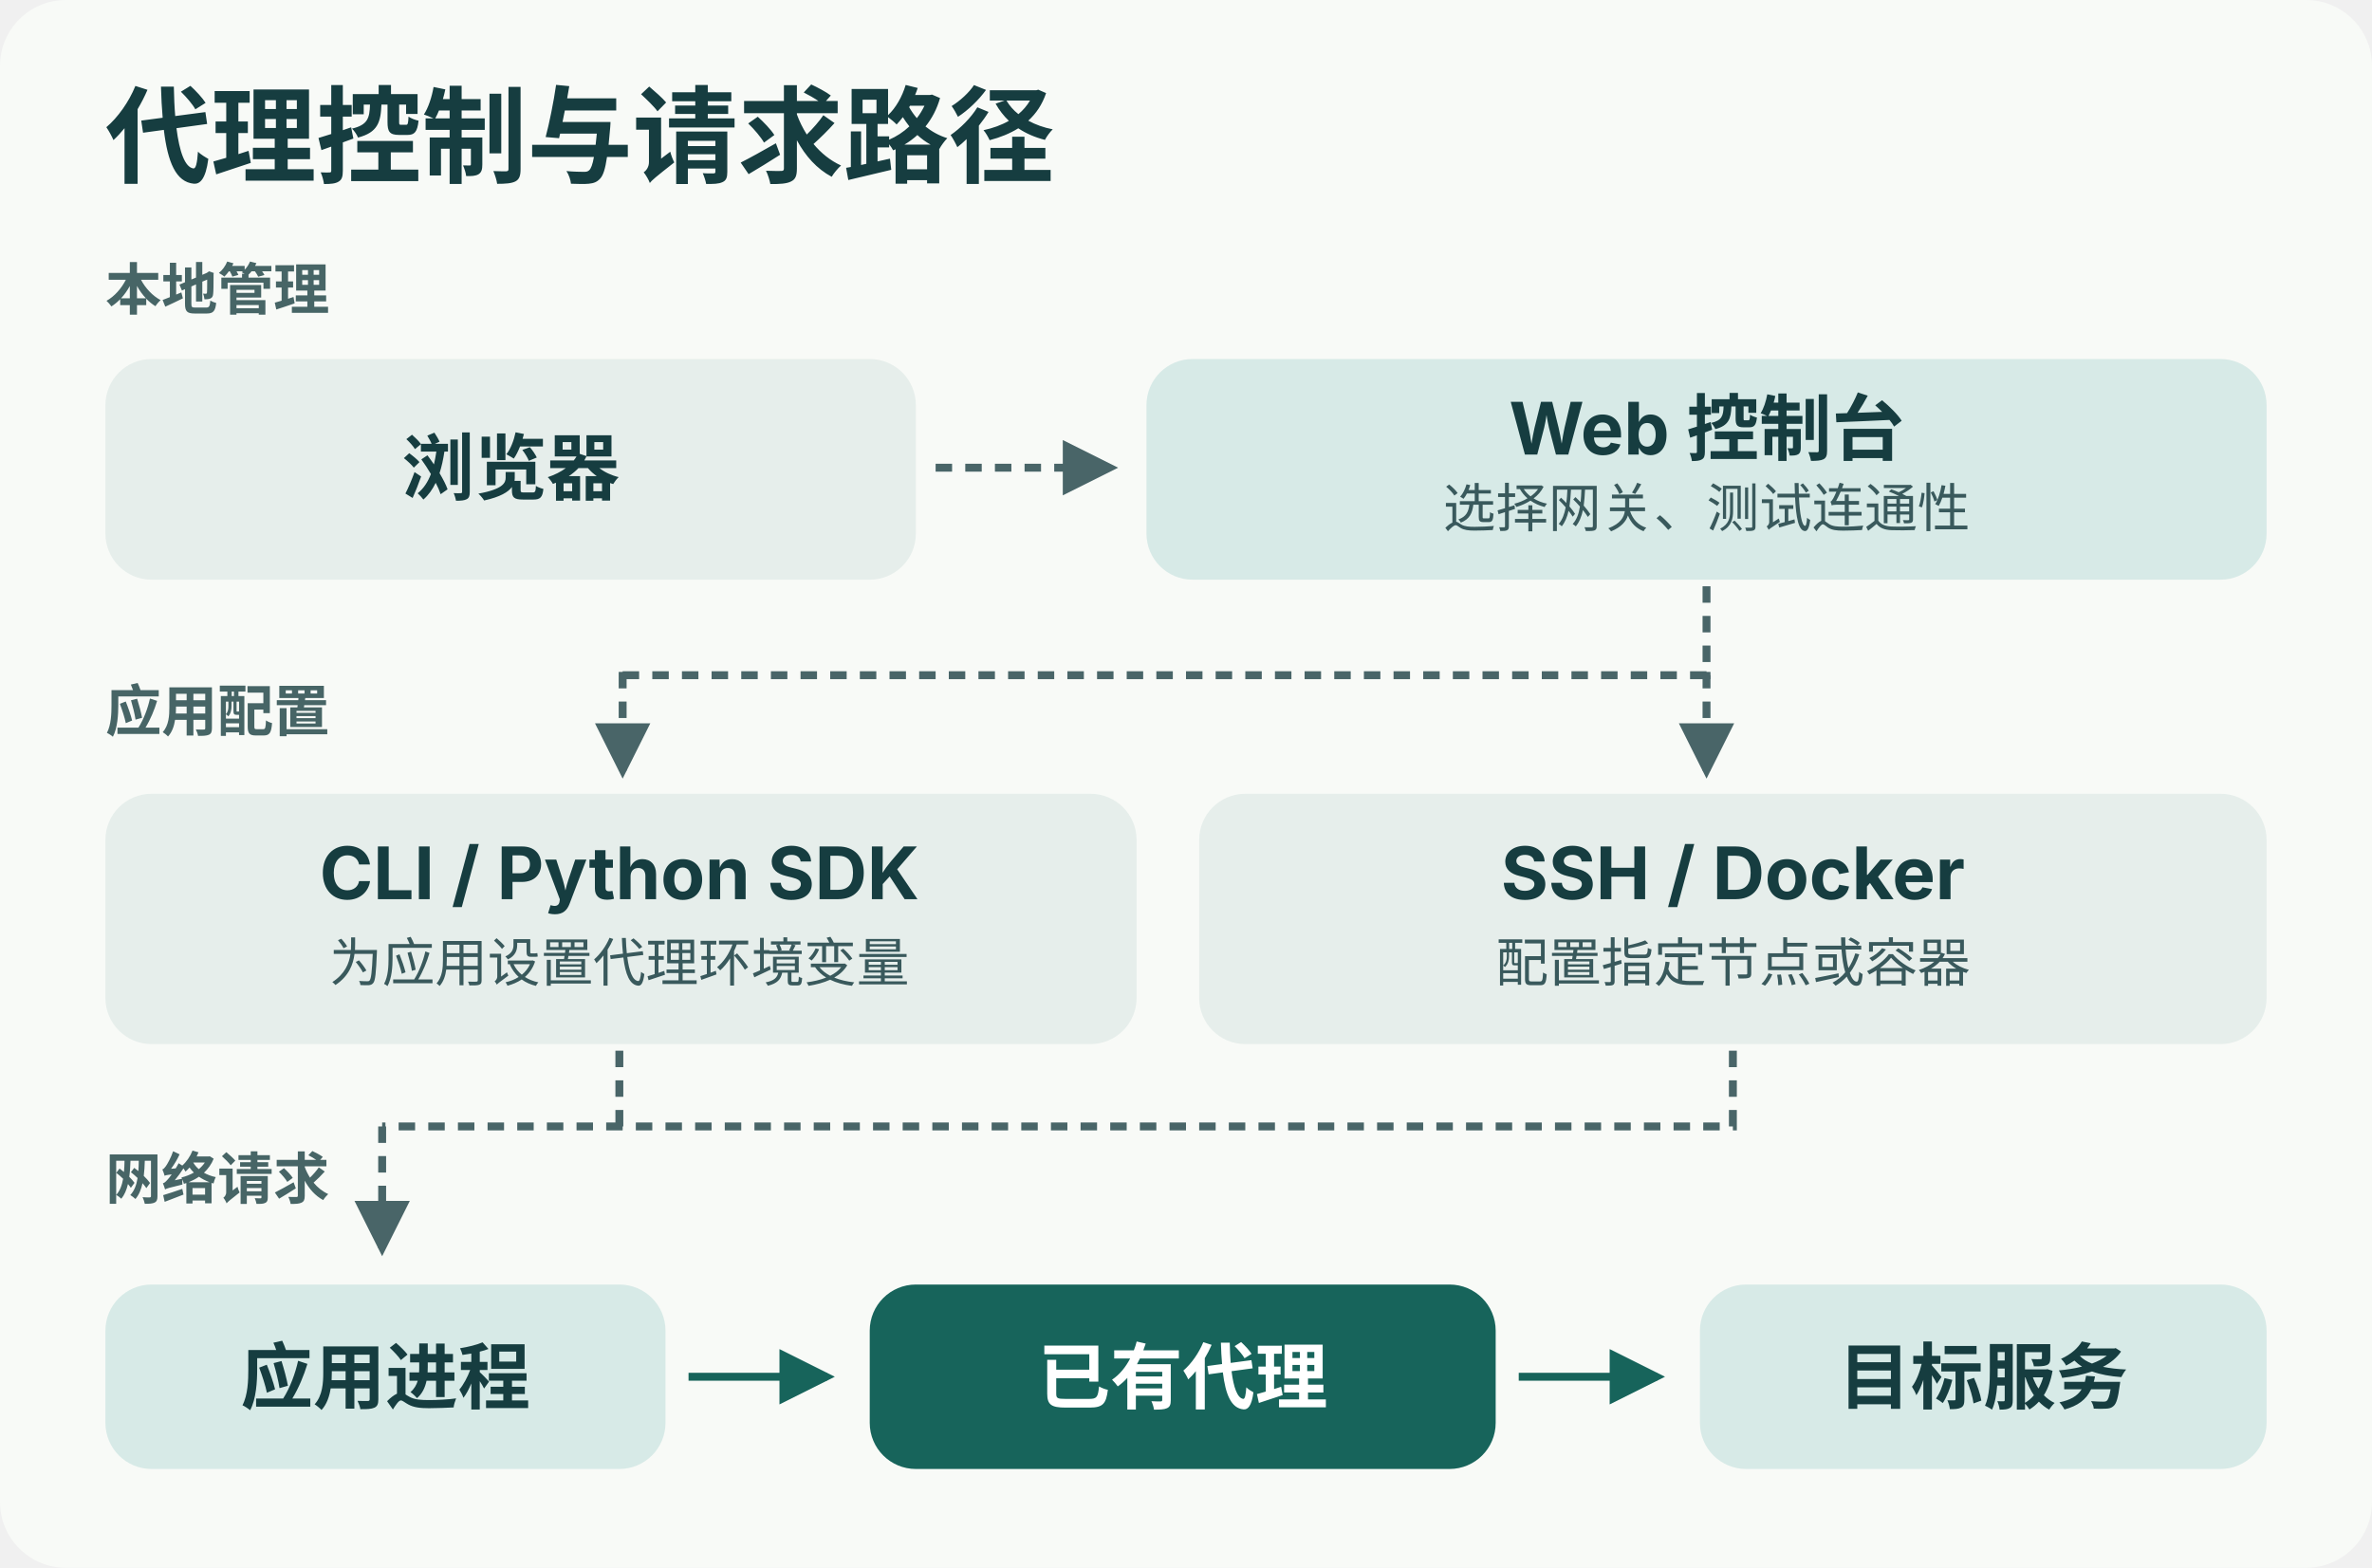
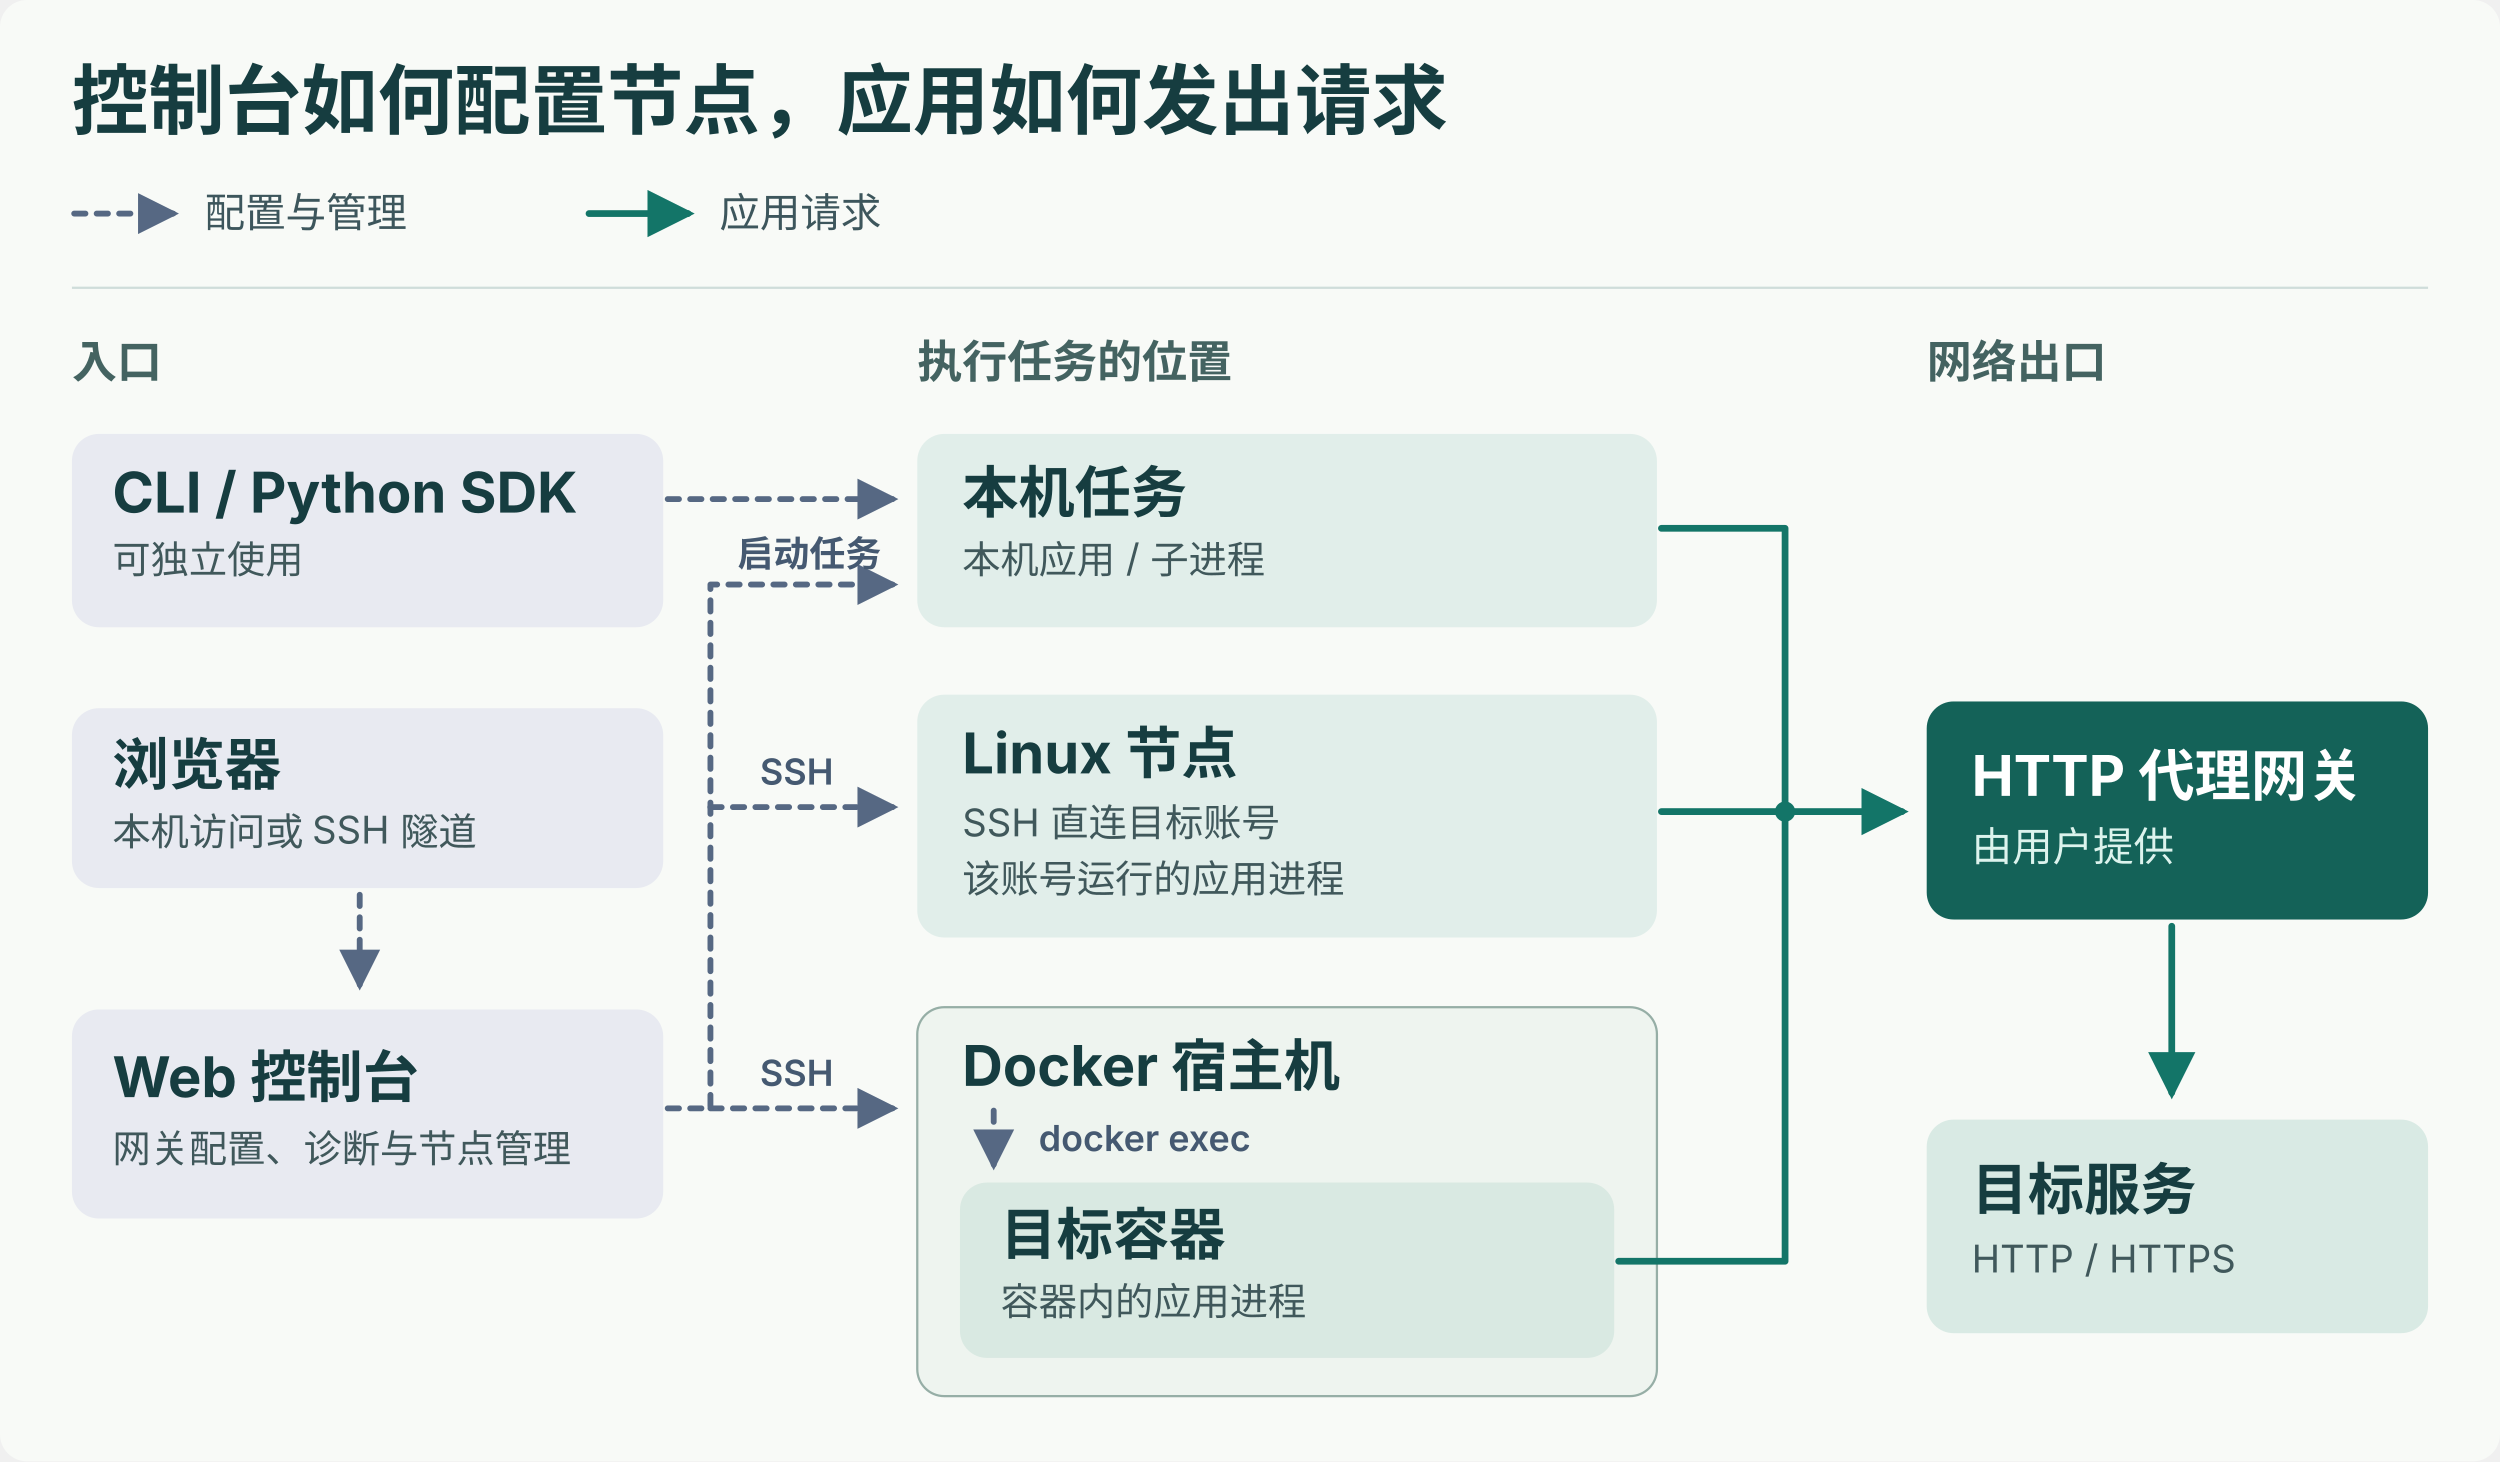
- <svg xmlns="http://www.w3.org/2000/svg" lang="zh" viewBox="0 0 720 476" role="img" aria-labelledby="title description">
+ <svg xmlns="http://www.w3.org/2000/svg" lang="zh" viewBox="0 0 1112 650" role="img" aria-labelledby="title desc">
  <defs>
-     <marker id="control" markerWidth="7" markerHeight="7" refX="6" refY="3.5" orient="auto">
-       <path d="M0 0L7 3.5L0 7Z" fill="#496568" />
+     <marker id="ctrl-end" markerWidth="7" markerHeight="7" refX="6" refY="3.5" orient="auto">
+       <path d="M0 0L7 3.5L0 7Z" fill="#566883" />
    </marker>
-     <marker id="traffic" markerWidth="7" markerHeight="7" refX="6" refY="3.5" orient="auto">
-       <path d="M0 0L7 3.5L0 7Z" fill="#17645b" />
+     <marker id="flow-end" markerWidth="7" markerHeight="7" refX="6" refY="3.5" orient="auto">
+       <path d="M0 0L7 3.5L0 7Z" fill="#137568" />
    </marker>
  </defs>
  <style>
-     text {font-family:system-ui,-apple-system,"Segoe UI","Microsoft YaHei",sans-serif;fill:#163d40}
-     .title {font-size:32px;font-weight:700} .section {font-size:17px;font-weight:650;fill:#476566}
-     .node {font-size:22px;font-weight:650} .detail {font-size:16px;fill:#39595c}
-     .highlight {font-size:22px;font-weight:700;fill:#fff}
-     .control,.traffic {fill:none;stroke-width:2.4} .control {stroke:#496568;stroke-dasharray:5 4} .traffic {stroke:#17645b}
-   </style>
-   <rect width="720" height="476" rx="20" fill="#f8faf7" />
-   <text x="32" y="53" class="title" text-anchor="start">代理控制与请求路径</text>
-   <text x="32" y="94" class="section" text-anchor="start">本地管理</text>
-   <rect x="32" y="109" width="246" height="67" rx="14" fill="#e6eeeb" />
-   <text x="155" y="150" class="node" text-anchor="middle">浏览器</text>
-   <path d="M284 142H337" class="control" marker-end="url(#control)" />
-   <rect x="348" y="109" width="340" height="67" rx="14" fill="#d7eae7" />
-   <text x="518" y="138" class="node" text-anchor="middle">Web 控制台</text>
-   <text x="518" y="160" class="detail" text-anchor="middle">选择网关、测试连通性</text>
-   <path d="M518 178V205H189" class="control" />
-   <path d="M189 204V234" class="control" marker-end="url(#control)" />
-   <path d="M518 204V234" class="control" marker-end="url(#control)" />
-   <text x="32" y="222" class="section" text-anchor="start">应用配置</text>
-   <rect x="32" y="241" width="313" height="76" rx="14" fill="#e6eeeb" />
-   <rect x="364" y="241" width="324" height="76" rx="14" fill="#e6eeeb" />
-   <text x="188" y="273" class="node" text-anchor="middle">CLI / Python SDK</text>
-   <text x="188" y="298" class="detail" text-anchor="middle">为应用设置代理环境变量</text>
-   <text x="526" y="273" class="node" text-anchor="middle">SSH / Docker</text>
-   <text x="526" y="298" class="detail" text-anchor="middle">配置指定节点或容器</text>
-   <path d="M526 319V342H116" class="control" />
-   <path d="M188 319V342" class="control" />
-   <path d="M116 342V379" class="control" marker-end="url(#control)" />
-   <text x="32" y="364" class="section" text-anchor="start">网络请求</text>
-   <rect x="32" y="390" width="170" height="56" rx="14" fill="#d7eae7" />
-   <rect x="264" y="390" width="190" height="56" rx="14" fill="#17645b" />
-   <rect x="516" y="390" width="172" height="56" rx="14" fill="#d7eae7" />
-   <text x="117" y="426" class="node" text-anchor="middle">应用进程</text>
-   <text x="359" y="426" class="highlight" text-anchor="middle">已有代理</text>
-   <text x="602" y="426" class="node" text-anchor="middle">目标服务</text>
-   <path d="M209 418H251" class="traffic" marker-end="url(#traffic)" />
-   <path d="M461 418H503" class="traffic" marker-end="url(#traffic)" />
+   text {font-family:system-ui,-apple-system,"Segoe UI","Microsoft YaHei",sans-serif;fill:#163d40}
+   .title {font-size:34px;font-weight:700} .section {font-size:20px;font-weight:650;fill:#446361}
+   .node {font-size:25px;font-weight:660} .detail {font-size:17px;fill:#40585b}
+   .route {font-size:16px;font-weight:600;fill:#455971} .light {font-size:25px;font-weight:700;fill:white}
+   .subtle {font-size:18px;fill:#dcf3ed} .legend {font-size:18px;fill:#3d565c}
+   .ctrl,.flow {fill:none;stroke-linejoin:round;stroke-linecap:round;stroke-width:2.6}
+   .ctrl {stroke:#566883;stroke-dasharray:5 5} .flow {stroke:#137568;stroke-width:3}
+ </style>
+   <rect x="0" y="0" width="1112" height="650" rx="12" fill="#f8faf7" stroke="none" />
+   <text x="32" y="57" class="title">控制台如何配置节点，应用如何发出请求</text>
+   <path d="M33 95h44" class="ctrl" marker-end="url(#ctrl-end)" />
+   <text x="91" y="101" class="legend">配置与管理</text>
+   <path d="M262 95h44" class="flow" marker-end="url(#flow-end)" />
+   <text x="320" y="101" class="legend">应用请求</text>
+   <path d="M32 128h1048" stroke="#cfddda" />
+   <text x="32" y="168" class="section">入口</text>
+   <text x="408" y="168" class="section">执行任务的位置</text>
+   <text x="857" y="168" class="section">网络出口</text>
+   <rect x="32" y="193" width="263" height="86" rx="12" fill="#e8eaf1" stroke="none" />
+   <text x="50" y="228" class="node">CLI / Python SDK</text>
+   <text x="50" y="255" class="detail">可独立使用</text>
+   <path d="M297 222H397" class="ctrl" marker-end="url(#ctrl-end)" />
+   <rect x="32" y="315" width="263" height="80" rx="12" fill="#e8eaf1" stroke="none" />
+   <text x="50" y="349" class="node">浏览器</text>
+   <text x="50" y="376" class="detail">本机访问或 SSH 隧道</text>
+   <path d="M160 398v40" class="ctrl" marker-end="url(#ctrl-end)" />
+   <rect x="32" y="449" width="263" height="93" rx="12" fill="#e8eaf1" stroke="none" />
+   <text x="50" y="488" class="node">Web 控制台</text>
+   <text x="50" y="517" class="detail">网关配置、诊断与节点管理</text>
+   <path d="M297 493H316V260H397" class="ctrl" marker-end="url(#ctrl-end)" />
+   <text x="328" y="252" class="route">启动任务</text>
+   <path d="M316 359H397" class="ctrl" marker-end="url(#ctrl-end)" />
+   <text x="338" y="349" class="route">SSH</text>
+   <path d="M316 493H397" class="ctrl" marker-end="url(#ctrl-end)" />
+   <text x="338" y="483" class="route">SSH</text>
+   <rect x="408" y="193" width="329" height="86" rx="12" fill="#e1eeea" stroke="none" />
+   <text x="428" y="228" class="node">本机任务</text>
+   <text x="428" y="255" class="detail">本机应用 / 子进程</text>
+   <rect x="408" y="309" width="329" height="108" rx="12" fill="#e1eeea" stroke="none" />
+   <text x="428" y="344" class="node">Linux 节点</text>
+   <text x="428" y="372" class="detail">SSH 直连目标账号</text>
+   <text x="428" y="397" class="detail">该账号运行的应用进程</text>
+   <rect x="408" y="448" width="329" height="173" rx="12" fill="#eef4ef" stroke="#96aea6" />
+   <text x="428" y="483" class="node">Docker 宿主机</text>
+   <path d="M442 494v24" class="ctrl" marker-end="url(#ctrl-end)" />
+   <text x="462" y="512" class="route">docker exec</text>
+   <rect x="427" y="526" width="291" height="78" rx="12" fill="#d9e9e2" stroke="none" />
+   <text x="445" y="558" class="node">目标容器</text>
+   <text x="445" y="585" class="detail">容器内的应用进程</text>
+   <path d="M739 235H794V561H720" class="flow" />
+   <path d="M739 361H846" class="flow" marker-end="url(#flow-end)" />
+   <circle cx="794" cy="361" r="4.5" fill="#137568" />
+   <rect x="857" y="312" width="223" height="97" rx="12" fill="#146258" stroke="none" />
+   <text x="877" y="354" class="light">HTTP 代理网关</text>
+   <text x="877" y="383" class="subtle">由用户提供</text>
+   <path d="M966 412v74" class="flow" marker-end="url(#flow-end)" />
+   <rect x="857" y="498" width="223" height="95" rx="12" fill="#d9eae4" stroke="none" />
+   <text x="877" y="538" class="node">目标服务</text>
+   <text x="877" y="566" class="detail">HTTP / HTTPS</text>
</svg>
